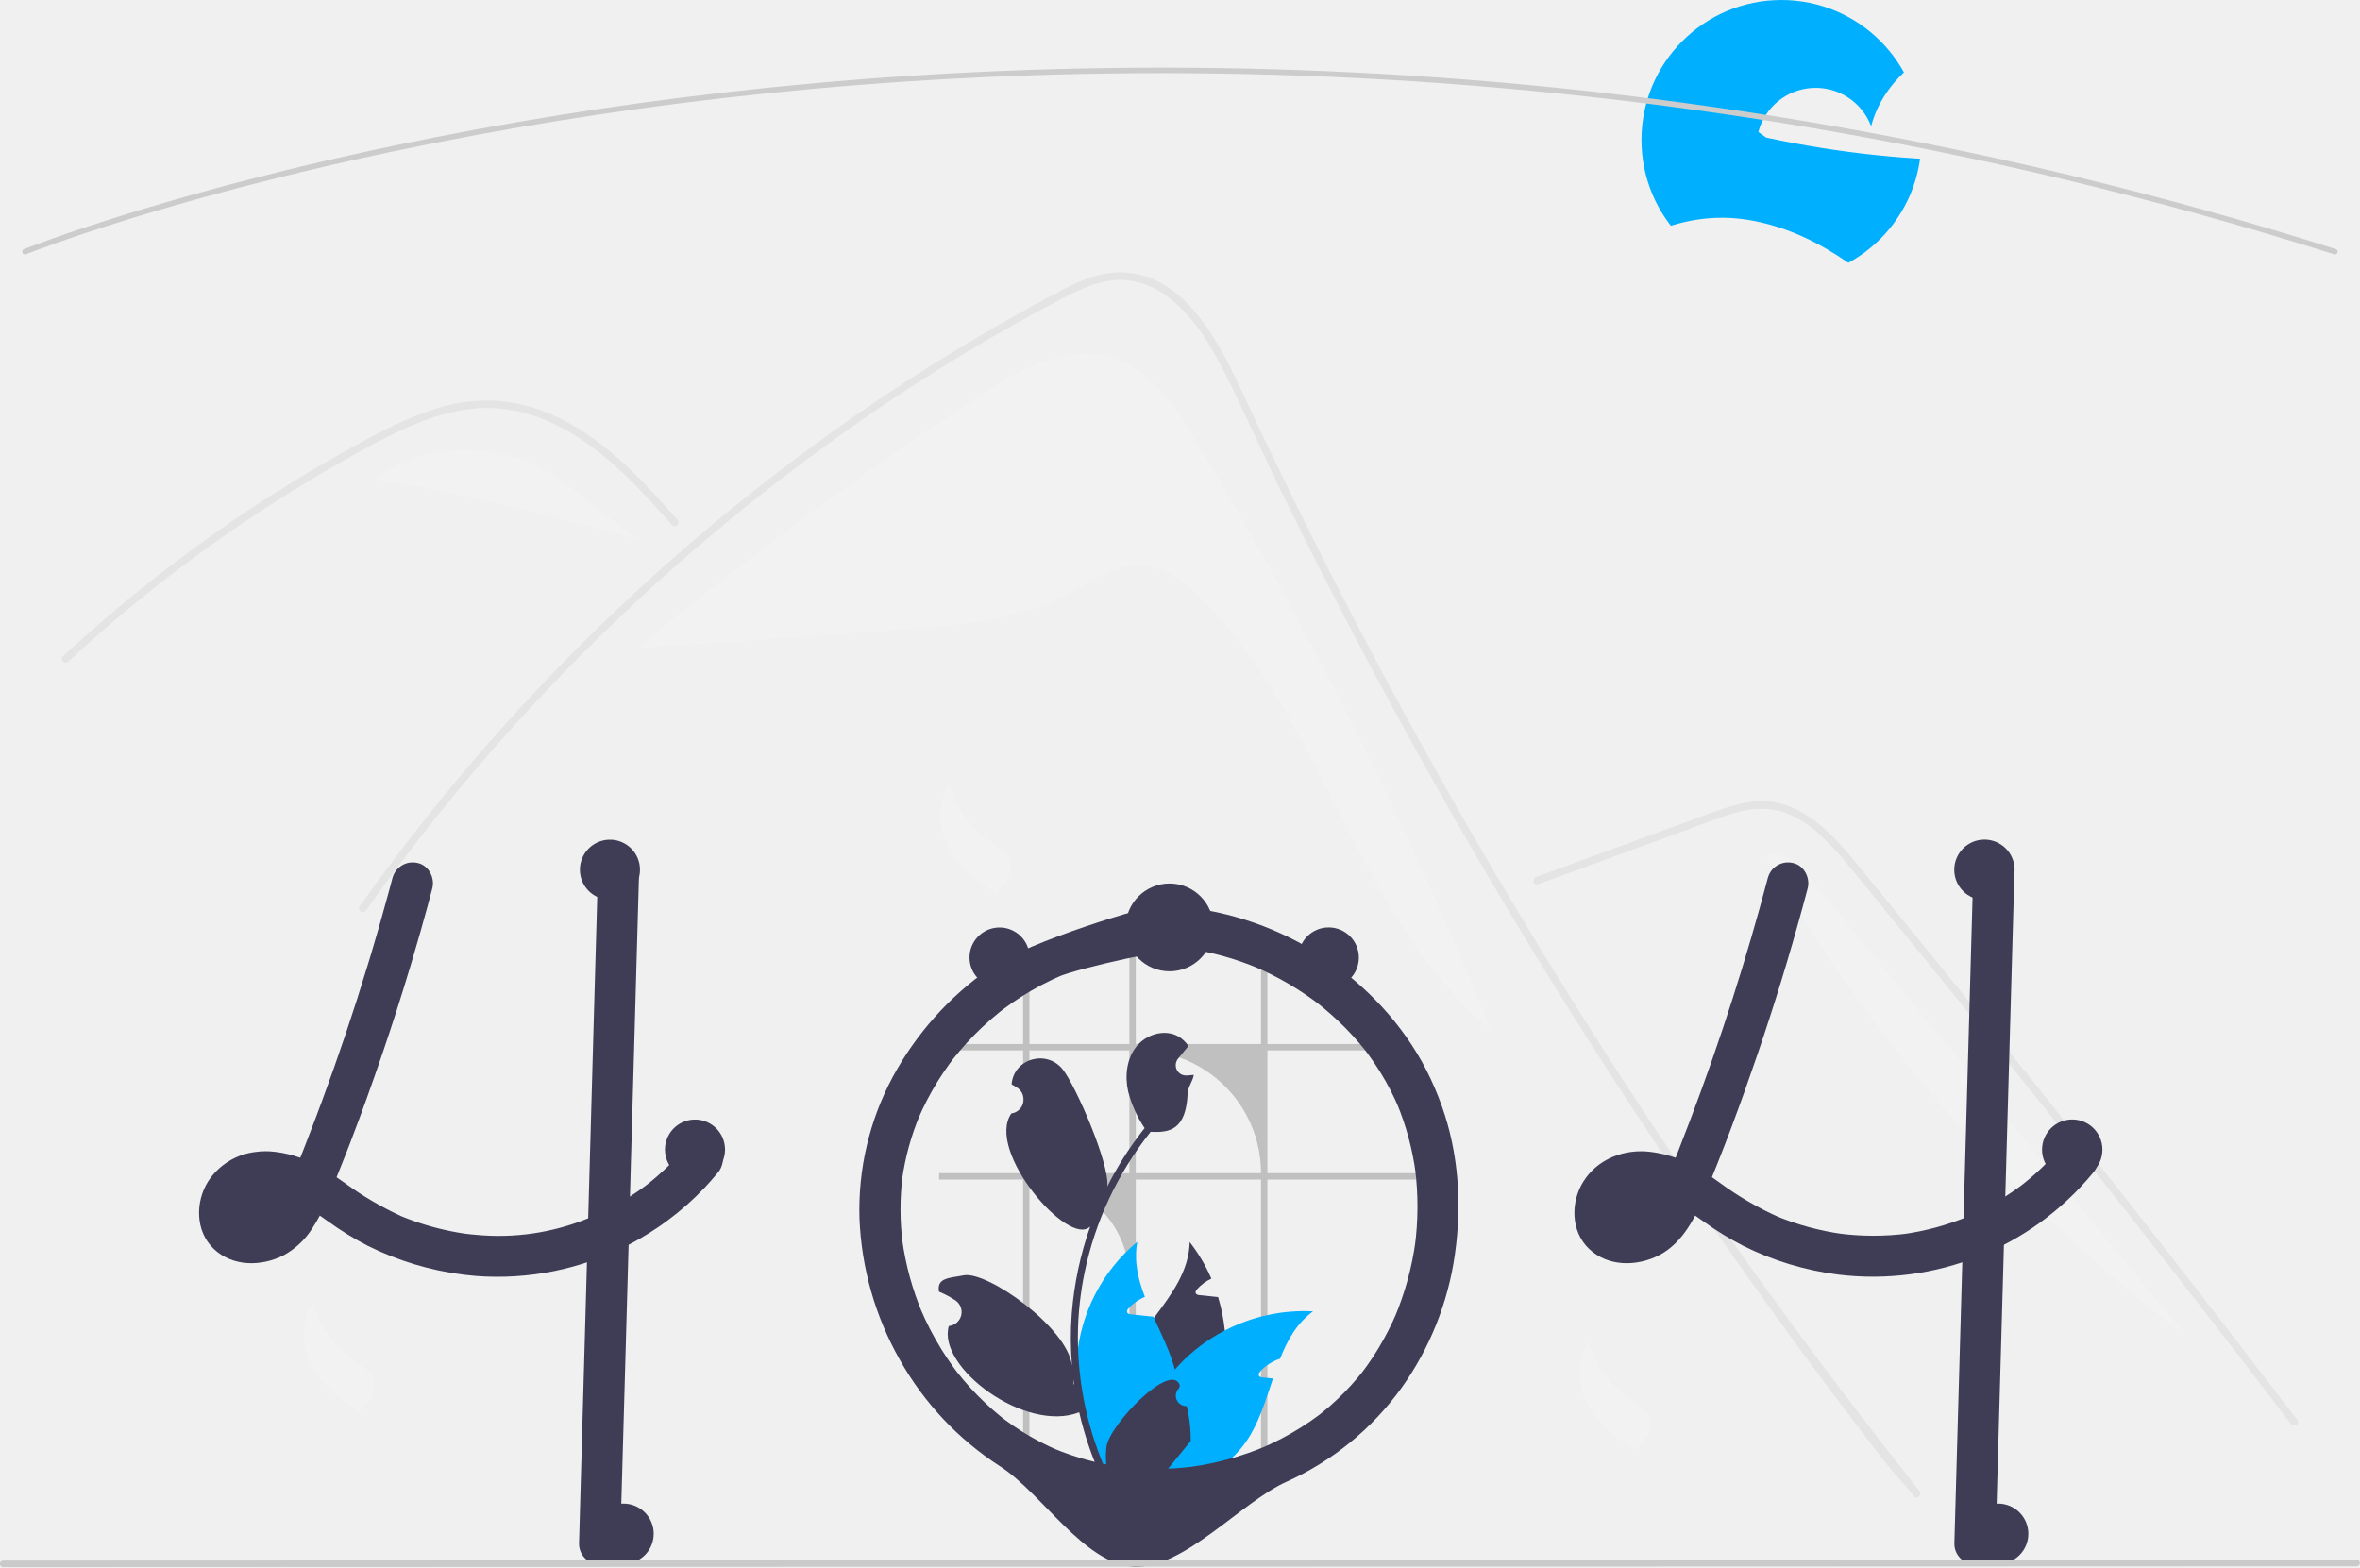
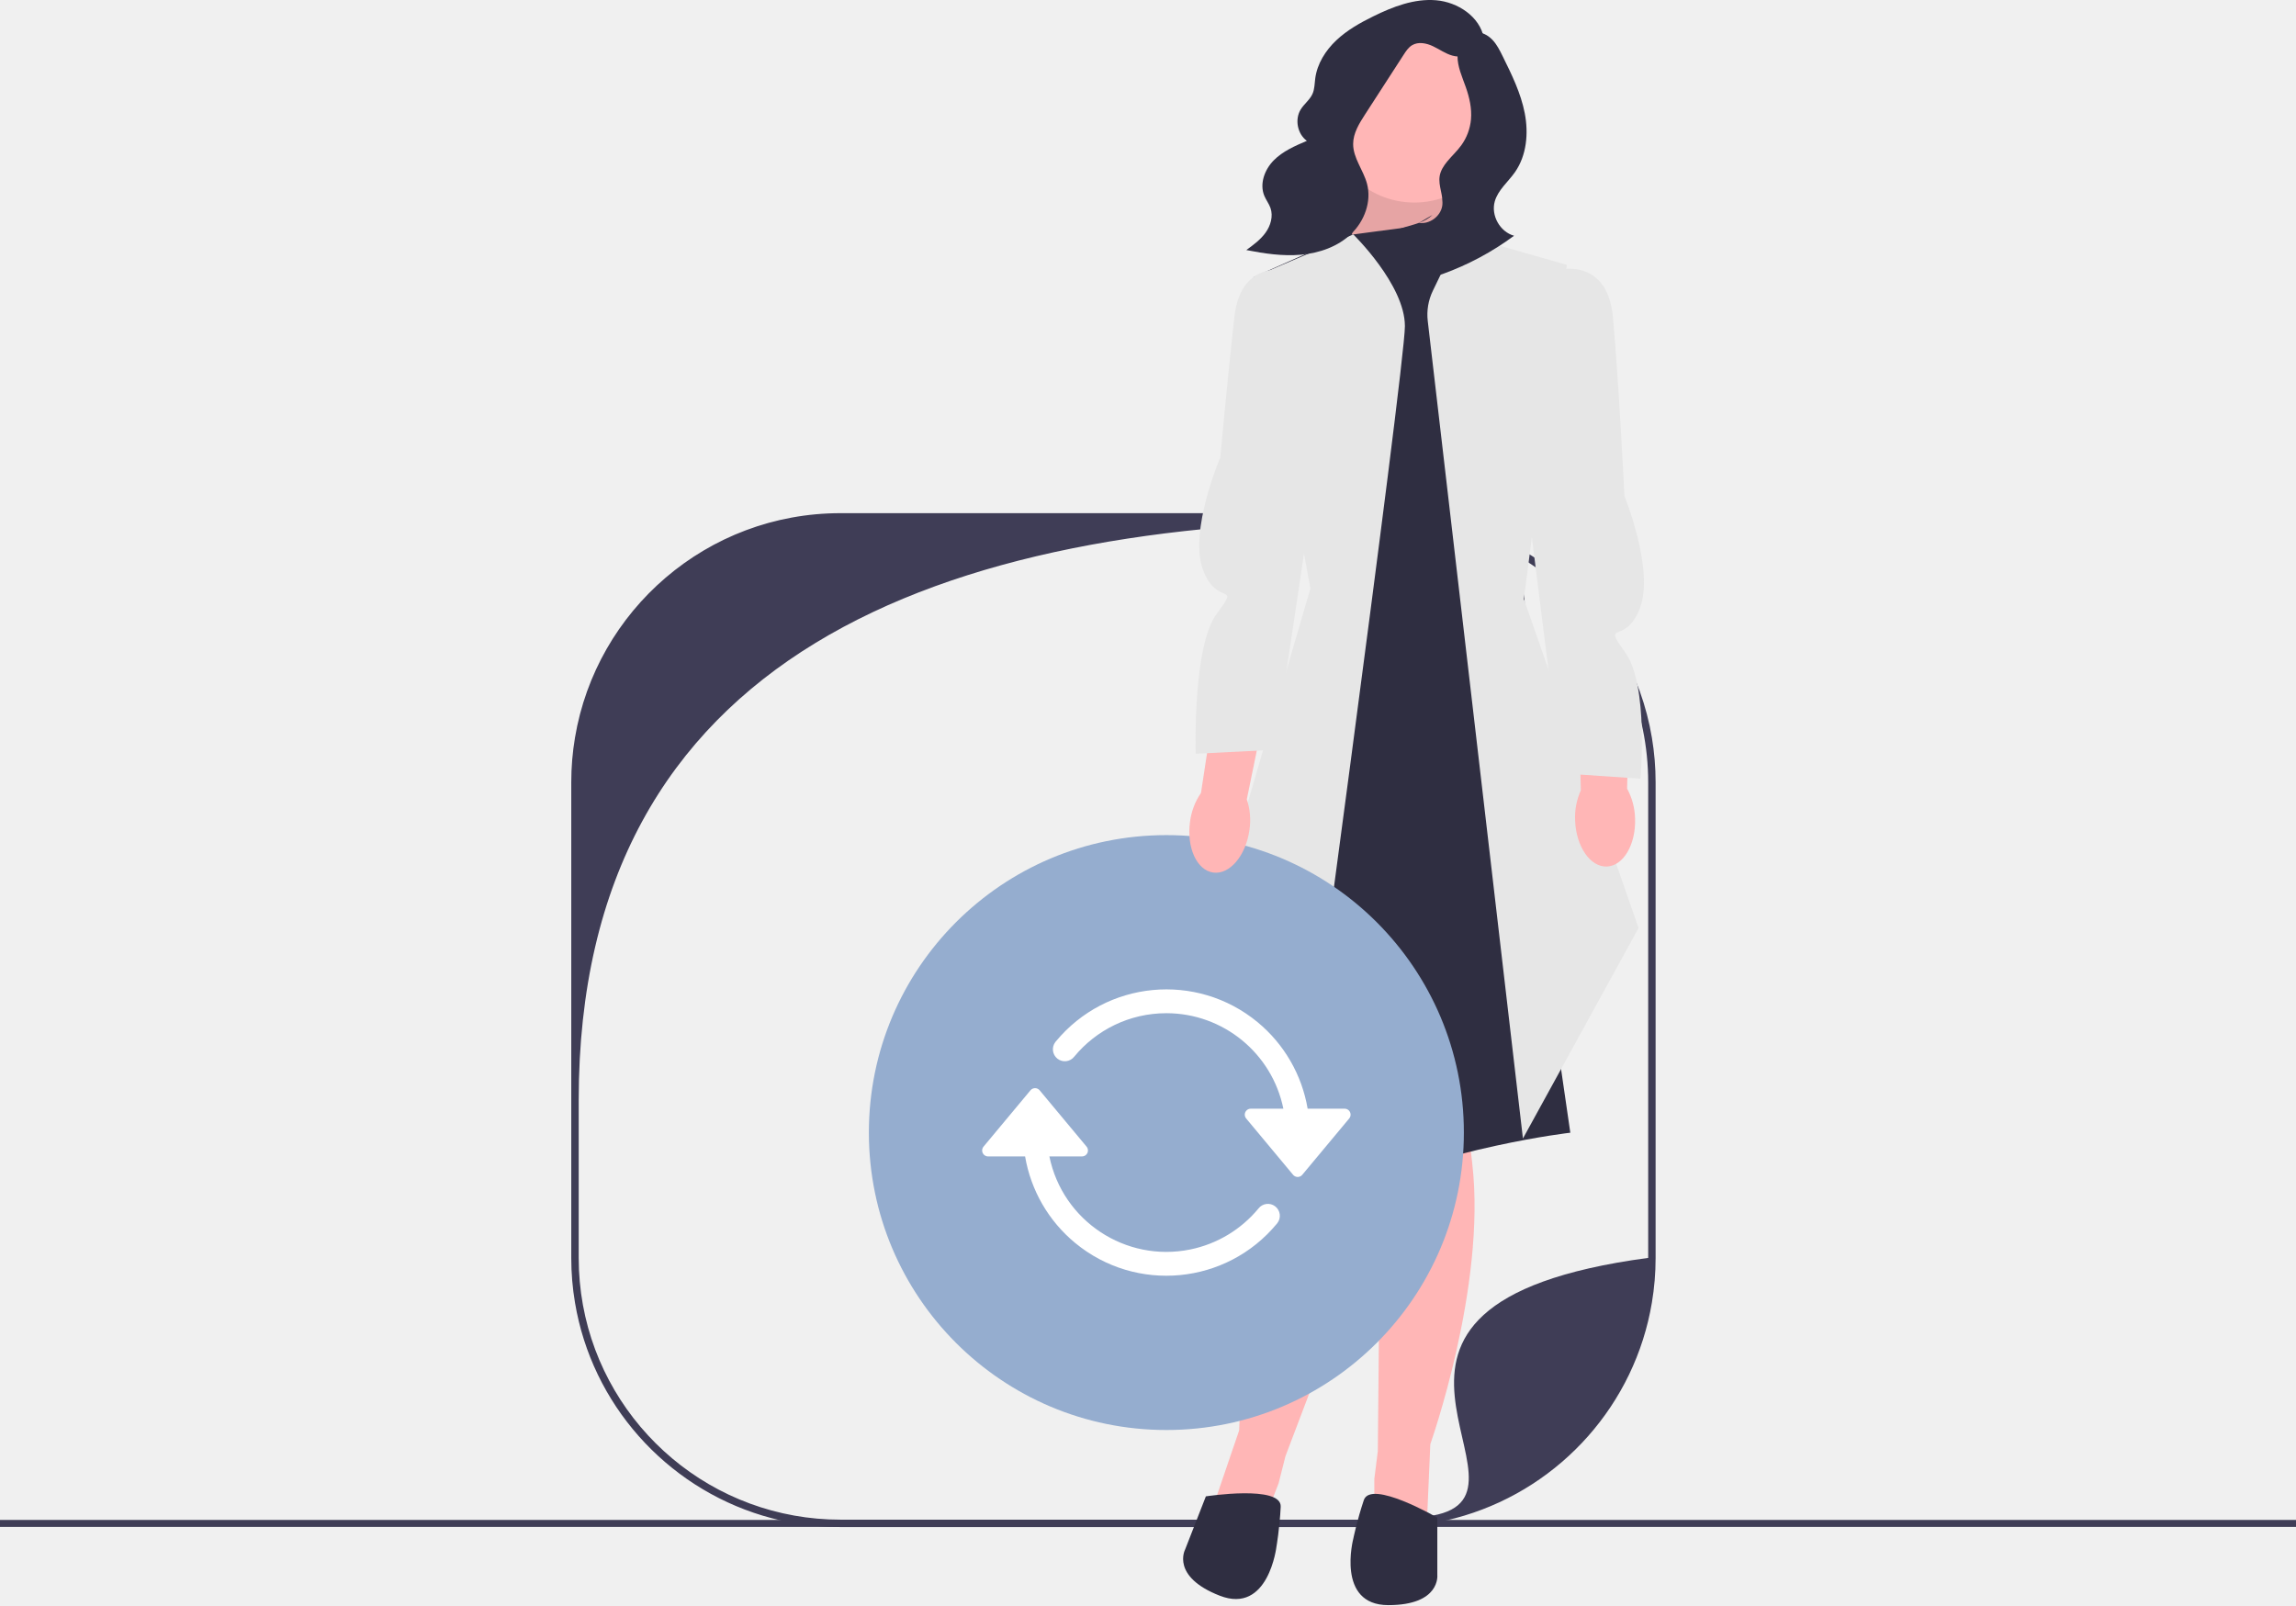
- <svg xmlns="http://www.w3.org/2000/svg" data-name="Layer 1" width="860.131" height="571.148" viewBox="0 0 860.131 571.148">
-   <path d="M605.67,324.953c-7.669-12.684-16.757-26.228-30.99-30.37-16.482-4.796-33.413,4.732-47.775,14.135a1392.157,1392.157,0,0,0-123.893,91.283l.043.492q46.226-3.188,92.451-6.376c22.265-1.535,45.296-3.283,64.972-13.816,7.467-3.997,14.745-9.336,23.206-9.708,10.512-.462,19.677,6.879,26.88,14.549,42.607,45.371,54.937,114.754,102.738,154.616A1516.995,1516.995,0,0,0,605.67,324.953Z" transform="translate(-169.9343 -164.426)" fill="#f2f2f2" />
-   <path d="M867.571,709.781c-4.712-5.95-6.637-7.343-11.285-13.348q-56.764-73.416-106.708-151.792-33.924-53.23-64.483-108.504-14.549-26.278-28.3-52.969-10.67-20.695-20.865-41.638c-1.944-3.988-3.832-7.994-5.711-12.009-4.428-9.442-8.773-18.93-13.439-28.244-5.317-10.616-11.789-21.745-21.553-28.877a29.405,29.405,0,0,0-15.319-5.895c-7.948-.513-15.282,2.769-22.176,6.353-50.439,26.301-97.659,59.276-140.37,96.798A730.778,730.778,0,0,0,303.322,496.247c-1.008,1.439-3.392.064-2.374-1.384q6.009-8.498,12.257-16.813A734.817,734.817,0,0,1,500.805,303.064q18.248-11.826,37.183-22.542c6.362-3.603,12.752-7.16,19.251-10.497,6.371-3.273,13.137-6.215,20.416-6.325,24.77-.385,37.595,27.667,46.405,46.542q4.153,8.911,8.406,17.766,16.075,33.621,33.387,66.628,10.685,20.379,21.837,40.52,34.707,62.718,73.779,122.897c34.506,53.143,68.737,100.089,108.046,149.785C870.596,709.213,868.662,711.175,867.571,709.781Z" transform="translate(-169.9343 -164.426)" fill="#e4e4e4" />
-   <path d="M414.916,355.804c-1.439-1.604-2.869-3.209-4.318-4.813-11.422-12.633-23.679-25.118-39.364-32.361a57.11,57.11,0,0,0-23.927-5.546c-8.562.028-16.932,2.273-24.843,5.418-3.74,1.494-7.398,3.19-11.001,4.996-4.116,2.072-8.159,4.281-12.183,6.509q-11.331,6.27-22.368,13.091-21.961,13.572-42.546,29.216-10.671,8.113-20.902,16.758-9.516,8.031-18.646,16.492c-1.302,1.201-3.245-.743-1.944-1.943,1.604-1.494,3.227-2.979,4.85-4.446q6.875-6.215,13.971-12.193,12.939-10.918,26.549-20.993,21.163-15.676,43.783-29.225,11.304-6.765,22.918-12.963c2.338-1.247,4.703-2.466,7.096-3.621a113.116,113.116,0,0,1,16.868-6.866,60.006,60.006,0,0,1,25.476-2.503,66.327,66.327,0,0,1,23.505,8.131c15.401,8.608,27.346,21.919,38.97,34.909C418.033,355.171,416.099,357.124,414.916,355.804Z" transform="translate(-169.9343 -164.426)" fill="#e4e4e4" />
-   <path d="M730.477,486.711l36.905-13.498,18.323-6.702c5.968-2.183,11.921-4.667,18.09-6.23a28.539,28.539,0,0,1,16.374.209,37.738,37.738,0,0,1,12.771,7.917,103.64,103.64,0,0,1,10.475,11.186c3.989,4.794,7.92,9.639,11.868,14.467q24.441,29.891,48.563,60.041,24.121,30.15,47.92,60.556,23.857,30.48,47.385,61.216,2.882,3.765,5.76,7.534c1.06,1.388,3.449.02,2.375-1.388Q983.582,650.974,959.549,620.184q-24.092-30.864-48.516-61.466-24.424-30.601-49.179-60.937-6.167-7.558-12.354-15.099c-3.48-4.241-6.92-8.527-10.736-12.474-7.005-7.245-15.758-13.648-26.234-13.822-6.16-.102-12.121,1.852-17.844,3.923-6.17,2.232-12.325,4.506-18.486,6.759l-37.163,13.592-9.291,3.398c-1.649.603-.937,3.262.731,2.652Z" transform="translate(-169.9343 -164.426)" fill="#e4e4e4" />
-   <path d="M366.377,334.526c-18.754-9.639-42.771-7.751-60.005,4.291a855.847,855.847,0,0,1,97.371,22.726C390.46,353.759,380.07,341.563,366.377,334.526Z" transform="translate(-169.9343 -164.426)" fill="#f2f2f2" />
-   <path d="M306.188,338.784l-3.61,2.935c1.221-1.027,2.491-1.99,3.795-2.901C306.311,338.807,306.249,338.795,306.188,338.784Z" transform="translate(-169.9343 -164.426)" fill="#f2f2f2" />
-   <path d="M831.549,486.846c-3.633-4.422-7.56-9.052-12.994-10.848l-5.073.2A575.436,575.436,0,0,0,966.749,651.418Q899.149,569.132,831.549,486.846Z" transform="translate(-169.9343 -164.426)" fill="#f2f2f2" />
-   <path d="M516.084,450.367A37.481,37.481,0,0,0,531.015,471.325c2.82,1.92,6.157,3.762,7.122,7.035a8.379,8.379,0,0,1-.874,6.15,24.884,24.884,0,0,1-3.861,5.041l-.137.512c-6.998-4.147-13.656-9.393-17.522-16.551s-4.406-16.539.341-23.145" transform="translate(-169.9343 -164.426)" fill="#f2f2f2" />
-   <path d="M749.084,653.367A37.481,37.481,0,0,0,764.015,674.325c2.82,1.92,6.157,3.762,7.122,7.035a8.379,8.379,0,0,1-.874,6.15,24.884,24.884,0,0,1-3.861,5.041l-.137.512c-6.998-4.147-13.656-9.393-17.522-16.551s-4.406-16.539.341-23.145" transform="translate(-169.9343 -164.426)" fill="#f2f2f2" />
-   <path d="M284.084,639.367A37.481,37.481,0,0,0,299.015,660.325c2.82,1.92,6.157,3.762,7.122,7.035a8.379,8.379,0,0,1-.874,6.15,24.884,24.884,0,0,1-3.861,5.041l-.137.512c-6.998-4.147-13.656-9.393-17.522-16.551s-4.406-16.539.341-23.145" transform="translate(-169.9343 -164.426)" fill="#f2f2f2" />
-   <circle cx="649.249" cy="51" r="51" fill="#00b0ff" />
-   <path d="M911.219,176.296c-24.717-3.341-52.935,10.019-59.341,34.124a21.597,21.597,0,0,0-41.094,2.109l2.83,2.027a372.275,372.275,0,0,0,160.659-.726C957.079,195.76,935.935,179.637,911.219,176.296Z" transform="translate(-169.9343 -164.426)" fill="#f0f0f0" />
-   <path d="M805.219,244.296c-24.717-3.341-52.935,10.019-59.341,34.124a21.597,21.597,0,0,0-41.094,2.109l2.83,2.027a372.275,372.275,0,0,0,160.659-.726C851.079,263.76,829.935,247.637,805.219,244.296Z" transform="translate(-169.9343 -164.426)" fill="#f0f0f0" />
-   <path d="M1020.946,257.154a.982.982,0,0,1-.302-.047C756.237,173.489,523.199,184.424,374.264,208.321c-20.269,3.251-40.591,7.006-60.404,11.161-5.058,1.06-10.306,2.195-15.597,3.378-6.319,1.407-12.554,2.856-18.532,4.306q-3.873.917-7.595,1.849c-3.758.928-7.572,1.895-11.66,2.957-4.568,1.178-9.209,2.413-13.797,3.672a.442.442,0,0,1-.051.015l0.0.001c-5.183,1.415-10.338,2.871-15.323,4.325-2.698.779-5.304,1.548-7.799,2.307-.279.077-.526.151-.776.228l-.536.163c-.311.095-.617.188-.924.275l-.02.006 0.0.001-.812.252c-.968.293-1.912.579-2.841.864-24.545,7.566-38.038,12.949-38.171,13.002a1,1,0,1,1-.744-1.856c.134-.053,13.693-5.463,38.328-13.058.932-.286,1.879-.572,2.85-.866l.754-.234c.026-.01.052-.018.078-.025.305-.087.61-.18.919-.273l.537-.163c.268-.081.531-.161.801-.235,2.479-.754,5.093-1.524,7.798-2.307,4.987-1.455,10.147-2.911,15.334-4.328.016-.006.033-.01.049-.015v-.001c4.604-1.263,9.263-2.503,13.845-3.685,4.094-1.063,7.915-2.032,11.68-2.962q3.738-.93,7.609-1.853c5.985-1.451,12.233-2.902,18.563-4.312,5.299-1.184,10.556-2.322,15.622-3.383,19.843-4.162,40.198-7.923,60.497-11.179C523.096,182.415,756.467,171.463,1021.246,255.201a1.0 1,0,0,1-.301,1.953Z" transform="translate(-169.9343 -164.426)" fill="#ccc" />
-   <path d="M432.923,584.266a6.729,6.729,0,0,0-1.7-2.67,6.43,6.43,0,0,0-.92-.71c-2.61-1.74-6.51-2.13-8.99,0a5.81,5.81,0,0,0-.69.71q-1.11,1.365-2.28,2.67c-1.28,1.46-2.59,2.87-3.96,4.24-.39.38-.78.77-1.18,1.15-.23.23-.46.45-.69.67-.88.84-1.78,1.65-2.69,2.45-.48.43-.96.85-1.45,1.26-.73.61-1.46,1.22-2.2,1.81-.07.05-.14.1-.21.16-.02.01-.03.03-.05.04-.01,0-.02,0-.03.02a.179.179,0,0,0-.07.05c-.22.15-.37.25-.48.34.04-.02.08-.05.12-.07-.18.14-.37.28-.55.42-1.75,1.29-3.54,2.53-5.37,3.69a99.21,99.21,0,0,1-14.22,7.55c-.33.13-.67.27-1.01.4a85.97,85.97,0,0,1-40.85,6.02q-2.13-.165-4.26-.45c-1.64-.24-3.27-.53-4.89-.86a97.932,97.932,0,0,1-18.02-5.44,118.652,118.652,0,0,1-20.66-12.12c-1-.71-2.01-1.42-3.02-2.11,1.15-2.82,2.28-5.64,3.38-8.48.55-1.37,1.08-2.74,1.6-4.12,4.09-10.63,7.93-21.36,11.61-32.13q5.58-16.365,10.53-32.92.51-1.68.99-3.36,2.595-8.745,4.98-17.53c.15-.57.31-1.13.45-1.7q.69-2.52,1.35-5.04c1-3.79-1.26-8.32-5.24-9.23a7.634,7.634,0,0,0-9.22,5.24c-.43,1.62-.86,3.23-1.3,4.85q-3.165,11.745-6.66,23.41-.51,1.68-1.02,3.36-7.71,25.41-16.93,50.31-1.11,3.015-2.25,6.01c-.37.98-.74,1.96-1.12,2.94-.73,1.93-1.48,3.86-2.23,5.79-.43,1.13-.87,2.26-1.31,3.38-.29.71-.57,1.42-.85,2.12a41.809,41.809,0,0,0-8.81-2.12l-.48-.06a27.397,27.397,0,0,0-7.01.06,23.914,23.914,0,0,0-17.24,10.66c-4.77,7.51-4.71,18.25,1.98,24.63,6.89,6.57,17.32,6.52,25.43,2.41a28.351,28.351,0,0,0,10.52-9.86,50.569,50.569,0,0,0,2.74-4.65c.21.14.42.28.63.43.8.56,1.6,1.13,2.39,1.69a111.738,111.738,0,0,0,14.51,8.91,108.359,108.359,0,0,0,34.62,10.47c.27.03.53.07.8.1,1.33.17,2.67.3,4.01.41a103.782,103.782,0,0,0,55.58-11.36q2.175-1.125,4.31-2.36,3.315-1.92,6.48-4.08c1.15-.78,2.27-1.57,3.38-2.4a101.042,101.042,0,0,0,13.51-11.95q2.355-2.475,4.51-5.11a8.061,8.061,0,0,0,2.2-5.3A7.564,7.564,0,0,0,432.923,584.266Zm-165.59,23.82c.21-.15.42-.31.62-.47C267.893,607.766,267.603,607.936,267.333,608.086Zm3.21-3.23c-.23.26-.44.52-.67.78a23.366,23.366,0,0,1-2.25,2.2c-.11.1-.23.2-.35.29a.01.01,0,0,0-.01.01,3.804,3.804,0,0,0-.42.22q-.645.39-1.32.72a17.005,17.005,0,0,1-2.71.75,16.799,16.799,0,0,1-2.13.02h-.02a14.823,14.823,0,0,1-1.45-.4c-.24-.12-.47-.26-.7-.4-.09-.08-.17-.16-.22-.21a2.44,2.44,0,0,1-.27-.29.01.01,0,0,0-.01-.01c-.11-.2-.23-.4-.34-.6a.031.031,0,0,1-.01-.02c-.08-.25-.15-.51-.21-.77a12.511,12.511,0,0,1,.01-1.37,13.467,13.467,0,0,1,.54-1.88,11.068,11.068,0,0,1,.69-1.26c.02-.04.12-.2.23-.38.01-.01.01-.01.01-.02.15-.17.3-.35.46-.51.27-.3.56-.56.85-.83a18.022,18.022,0,0,1,1.75-1.01,19.481,19.481,0,0,1,2.93-.79,24.989,24.989,0,0,1,4.41.04,30.301,30.301,0,0,1,4.1,1.01,36.945,36.945,0,0,1-2.77,4.54C270.623,604.746,270.583,604.806,270.543,604.856Zm-11.12-3.29a2.18,2.18,0,0,1-.31.39A1.409,1.409,0,0,1,259.423,601.566Z" transform="translate(-169.9343 -164.426)" fill="#3f3d56" />
-   <path d="M402.863,482.136q-.135,4.71-.27,9.42-.285,10.455-.59,20.92-.315,11.775-.66,23.54-.165,6.075-.34,12.15-.465,16.365-.92,32.72c-.03,1.13-.07,2.25-.1,3.38q-.225,8.115-.45,16.23-.255,8.805-.5,17.61-.18,6.6-.37,13.21-1.35,47.895-2.7,95.79a7.648,7.648,0,0,1-7.5,7.5,7.561,7.561,0,0,1-7.5-7.5q.75-26.94,1.52-53.88.675-24.36,1.37-48.72.225-8.025.45-16.06.345-12.09.68-24.18c.03-1.13.07-2.25.1-3.38.02-.99.05-1.97.08-2.96q.66-23.475,1.32-46.96.27-9.24.52-18.49.3-10.545.6-21.08c.09-3.09.17-6.17.26-9.26a7.648,7.648,0,0,1,7.5-7.5A7.561,7.561,0,0,1,402.863,482.136Z" transform="translate(-169.9343 -164.426)" fill="#3f3d56" />
-   <path d="M814.291,484.217a893.238,893.238,0,0,1-28.161,87.941c-3.007,7.946-6.083,15.877-9.371,23.712l.756-1.792a54.583,54.583,0,0,1-5.59,10.612q-.229.321-.467.636,1.166-1.49.443-.589c-.254.301-.505.602-.768.895a23.664,23.664,0,0,1-2.249,2.203q-.301.258-.612.504l.938-.729c-.109.257-.873.597-1.111.743a18.254,18.254,0,0,1-2.405,1.219l1.792-.756a19.086,19.086,0,0,1-4.231,1.161l1.994-.268a17.021,17.021,0,0,1-4.298.046l1.994.268a14.002,14.002,0,0,1-3.405-.917l1.792.756a12.012,12.012,0,0,1-1.679-.896c-.271-.177-1.105-.809-.015.025,1.133.866.146.074-.088-.156-.194-.192-.37-.4-.56-.595-.882-.905.996,1.557.397.499a18.182,18.182,0,0,1-.878-1.637l.756,1.792a11.925,11.925,0,0,1-.728-2.651l.268,1.994a13.651,13.651,0,0,1-.003-3.405l-.268,1.994a15.964,15.964,0,0,1,.995-3.68l-.756,1.792a16.729,16.729,0,0,1,1.178-2.298,6.729,6.729,0,0,1,.729-1.071c.049.016-1.269,1.513-.569.757.183-.198.354-.406.539-.602.296-.314.614-.601.926-.898,1.045-.994-1.462.966-.257.179a19.049,19.049,0,0,1,2.749-1.499l-1.792.756a20.311,20.311,0,0,1,4.995-1.34l-1.994.268a25.628,25.628,0,0,1,6.461.076l-1.994-.268a33.211,33.211,0,0,1,7.892,2.22l-1.792-.756c5.39,2.314,10.163,5.749,14.928,9.118a111.95,111.95,0,0,0,14.506,8.906,108.388,108.388,0,0,0,34.622,10.474,103.933,103.933,0,0,0,92.586-36.752,8.078,8.078,0,0,0,2.197-5.303,7.632,7.632,0,0,0-2.197-5.303c-2.752-2.526-7.949-3.239-10.607,0a95.636,95.636,0,0,1-8.107,8.727q-2.017,1.914-4.142,3.71-1.214,1.026-2.461,2.011c-.393.311-1.619,1.138.263-.197-.431.306-.845.64-1.271.955a99.269,99.269,0,0,1-20.332,11.565l1.792-.756a96.836,96.836,0,0,1-24.171,6.622l1.994-.268a97.643,97.643,0,0,1-25.754-.038l1.994.268a99.8,99.8,0,0,1-24.857-6.77l1.792.756a116.025,116.025,0,0,1-21.736-12.591,86.877,86.877,0,0,0-11.113-6.994,42.824,42.824,0,0,0-14.438-4.389c-9.439-1.111-19.057,2.566-24.246,10.72-4.776,7.505-4.714,18.244,1.974,24.625,6.888,6.572,17.318,6.517,25.436,2.406,7.817-3.959,12.513-12.185,15.815-19.942,7.431-17.455,14.01-35.314,20.14-53.263q9.097-26.637,16.499-53.813.917-3.366,1.807-6.739c1.001-3.789-1.261-8.32-5.238-9.226a7.633,7.633,0,0,0-9.226,5.238Z" transform="translate(-169.9343 -164.426)" fill="#3f3d56" />
-   <path d="M889.124,482.136l-2.7,95.793-2.685,95.294-1.518,53.884a7.565,7.565,0,0,0,7.5,7.5,7.649,7.649,0,0,0,7.5-7.5l2.7-95.793,2.685-95.294,1.518-53.884a7.565,7.565,0,0,0-7.5-7.5,7.649,7.649,0,0,0-7.5,7.5Z" transform="translate(-169.9343 -164.426)" fill="#3f3d56" />
-   <path d="M629.526,700.361h2.329V594.319h54.329v-2.323H631.855V547.252H673.81q-.923-1.173-1.899-2.317H631.855V515.382c-.77-.328-1.547-.645-2.329-.944V544.935h-45.652V507.07c-.782.036-1.553.09-2.329.155v37.71h-36.42V516.684c-.782.346-1.553.711-2.317,1.093V544.935h-30.616v2.317h30.616v44.744h-30.616v2.323h30.616V700.361h2.317V594.319a36.413,36.413,0,0,1,36.42,36.42v69.622h2.329V594.319h45.652Zm-84.401-108.365V547.252h36.42v44.744Zm38.749,0V547.252h.914a44.741,44.741,0,0,1,44.738,44.744Z" transform="translate(-169.9343 -164.426)" opacity="0.2" />
-   <path d="M615.303,668.566a63.059,63.059,0,0,1-20.05,33.7c-.74.64-1.48,1.26-2.25,1.87q-2.805.255-5.57.52c-1.53.14-3.04.29-4.54.43l-.27.03-.19-1.64-.76-6.64a37.623,37.623,0,0,1-3.3-32.44c2.64-7.12,7.42-13.41,12.12-19.65,6.49-8.62,12.8-17.14,13.03-27.65a60.544,60.544,0,0,1,7.9,13.33,16.432,16.432,0,0,0-5.12,3.77c-.41.45-.82,1.08-.54,1.62.24.46.84.57,1.36.63,1.25.13,2.51.26,3.76.39,1,.11,2,.21,3,.32a63.99,63.99,0,0,1,2.45,12.18A61.189,61.189,0,0,1,615.303,668.566Z" transform="translate(-169.9343 -164.426)" fill="#3f3d56" />
-   <path d="M648.503,642.356c-5.9,4.29-9.35,10.46-12.03,17.26a16.628,16.628,0,0,0-7.17,4.58c-.41.45-.82,1.08-.54,1.62.24.46.84.57,1.36.63,1.25.13,2.51.26,3.76.39-2.68,8.04-5.14,16.36-9.88,23.15a36.989,36.989,0,0,1-12.03,10.91,38.492,38.492,0,0,1-4.02,1.99q-7.62.585-14.95,1.25-2.805.255-5.57.52c-1.53.14-3.04.29-4.54.43q-.015-.825,0-1.65a63.304,63.304,0,0,1,15.25-39.86c.45-.52.91-1.03,1.38-1.54a61.792,61.792,0,0,1,16.81-12.7A62.654,62.654,0,0,1,648.503,642.356Z" transform="translate(-169.9343 -164.426)" fill="#00b0ff" />
-   <path d="M589.163,699.526l-1.15,3.4-.58,1.73c-1.53.14-3.04.29-4.54.43l-.27.03c-1.66.17-3.31.34-4.96.51-.43-.5-.86-1.01-1.28-1.53a62.03,62.03,0,0,1,8.07-87.11c-1.32,6.91.22,13.53,2.75,20.1-.27.11-.53.22-.78.34a16.432,16.432,0,0,0-5.12,3.77c-.41.45-.82,1.08-.54,1.62.24.46.84.57,1.36.63,1.25.13,2.51.26,3.76.39,1,.11,2,.21,3,.32q.705.075,1.41.15c.07.15.13.29.2.44,2.85,6.18,5.92,12.39,7.65,18.83a43.666,43.666,0,0,1,1.02,4.91A37.604,37.604,0,0,1,589.163,699.526Z" transform="translate(-169.9343 -164.426)" fill="#00b0ff" />
-   <path d="M689.821,554.487c-8.609-16.792-21.946-30.921-37.632-41.304a114.237,114.237,0,0,0-52.563-18.38q-3.69-.335-7.399-.393c-2.921-.044-46.866,12.632-61.587,22.982a114.295,114.295,0,0,0-35.333,39.527,102.5,102.5,0,0,0-12.126,51.633,113.564,113.564,0,0,0,14.703,51.476,110.475,110.475,0,0,0,36.444,38.746C549.667,708.561,565.074,734.51,583.183,735.426c18.246.923,39.054-23.555,55.695-30.987a104.425,104.425,0,0,0,41.726-34.005,110.25,110.25,0,0,0,19.599-48.948c2.574-18.083,1.374-36.733-4.801-54.016a111.86,111.86,0,0,0-5.58-12.983c-1.78-3.505-6.996-4.796-10.261-2.691a7.68,7.68,0,0,0-2.691,10.261q1.568,3.088,2.915,6.278l-.756-1.792a101.151,101.151,0,0,1,6.876,25.538l-.268-1.994a109.229,109.229,0,0,1-.066,28.683l.268-1.994a109.734,109.734,0,0,1-7.555,27.674l.756-1.792a104.212,104.212,0,0,1-6.672,13.098q-1.923,3.186-4.081,6.222c-.632.888-1.283,1.761-1.939,2.631-.856,1.136,1.167-1.483.282-.369-.151.19-.3.38-.452.569q-.681.852-1.382,1.688a93.613,93.613,0,0,1-10.176,10.384q-1.366,1.192-2.778,2.331c-.469.378-.932.773-1.421,1.125.019-.013,1.58-1.199.656-.511-.29.216-.579.436-.87.652q-2.91,2.156-5.974,4.092a103.485,103.485,0,0,1-14.756,7.713l1.792-.756a109.215,109.215,0,0,1-27.597,7.552l1.994-.268a108.154,108.154,0,0,1-28.589.051l1.994.268a99.835,99.835,0,0,1-25.095-6.784l1.792.756a93.643,93.643,0,0,1-13.416-6.991q-3.174-2-6.184-4.247c-.286-.214-.57-.43-.855-.645-.915-.691.658.51.67.518a19.169,19.169,0,0,1-1.535-1.225q-1.454-1.184-2.861-2.422a101.989,101.989,0,0,1-10.493-10.709q-1.213-1.434-2.374-2.911c-.335-.426-.947-1.29.404.529-.178-.239-.362-.474-.542-.712q-.647-.858-1.276-1.728-2.203-3.048-4.188-6.246a109.29,109.29,0,0,1-7.805-15.108l.756,1.792a106.588,106.588,0,0,1-7.34-26.837l.268,1.994a97.866,97.866,0,0,1-.048-25.636l-.268,1.994A94.673,94.673,0,0,1,505.276,570.55l-.756,1.792a101.557,101.557,0,0,1,7.195-13.856q2.066-3.323,4.378-6.485.525-.718,1.062-1.428c.324-.428,1.215-1.493-.305.388.149-.184.293-.374.439-.56q1.269-1.608,2.6-3.165A107.402,107.402,0,0,1,530.772,536.215q1.474-1.292,2.995-2.529.691-.562,1.391-1.113c.187-.147.376-.291.562-.439-1.997,1.59-.555.433-.102.093q3.134-2.348,6.435-4.461a103.644,103.644,0,0,1,15.387-8.108l-1.792.756c7.76-3.258,42.141-10.949,48.394-10.11l-1.994-.268A106.225,106.225,0,0,1,628.768,517.419l-1.792-.756a110.313,110.313,0,0,1,12.6,6.329q3.043,1.784,5.967,3.763,1.384.937,2.738,1.915.677.489,1.346.989c.248.185.494.373.741.558,1.039.779-1.431-1.128-.342-.267a110.843,110.843,0,0,1,10.368,9.253q2.401,2.445,4.637,5.045,1.147,1.334,2.246,2.708c.364.455,1.605,2.101.084.085.372.493.747.982,1.114,1.479a97.977,97.977,0,0,1,8.392,13.538c1.793,3.498,6.987,4.802,10.261,2.691A7.677,7.677,0,0,0,689.821,554.487Z" transform="translate(-169.9343 -164.426)" fill="#3f3d56" />
-   <path d="M602.431,676.882a3.78,3.78,0,0,1-2.739-6.551c.095-.379.164-.651.259-1.03q-.051-.124-.103-.247c-3.48-8.298-25.685,14.833-26.645,22.632a30.029,30.029,0,0,0,.527,10.328A120.392,120.392,0,0,1,562.778,652.01a116.202,116.202,0,0,1,.721-12.963q.597-5.293,1.657-10.511a121.787,121.787,0,0,1,24.151-51.616c6.874.384,12.898-.663,13.48-13.985.103-2.37,1.861-4.422,2.248-6.756-.656.086-1.323.14-1.979.183-.204.011-.42.021-.624.032l-.077.003a3.745,3.745,0,0,1-3.076-6.101q.425-.523.851-1.046c.43-.538.871-1.065,1.302-1.603a1.865,1.865,0,0,0,.14-.161c.495-.613.99-1.216,1.485-1.829a10.829,10.829,0,0,0-3.55-3.432c-4.959-2.905-11.801-.893-15.384,3.593-3.593,4.486-4.271,10.779-3.023,16.384a43.398,43.398,0,0,0,6.003,13.383c-.269.344-.549.678-.818,1.022a122.574,122.574,0,0,0-12.794,20.268c1.016-7.939-11.412-36.608-16.218-42.681-5.773-7.294-17.611-4.111-18.628,5.136q-.015.134-.029.268,1.071.604,2.096,1.282a5.127,5.127,0,0,1-2.067,9.33l-.105.016c-9.556,13.644,21.077,49.155,28.745,41.181a125.11,125.11,0,0,0-6.734,31.693,118.664,118.664,0,0,0,.086,19.16l-.032-.226C558.902,648.154,529.674,627.514,521.139,629.233c-4.917.99-9.76.765-9.013,5.725q.018.119.036.237a34.442,34.442,0,0,1,3.862,1.861q1.071.604,2.096,1.282a5.127,5.127,0,0,1-2.067,9.33l-.105.016c-.075.011-.14.022-.215.032-4.35,14.966,27.907,39.12,47.518,31.435h.011a125.075,125.075,0,0,0,8.402,24.528H601.679c.108-.334.204-.678.301-1.011a34.102,34.102,0,0,1-8.305-.495c2.227-2.733,4.454-5.487,6.681-8.219a1.861,1.861,0,0,0,.14-.161c1.13-1.398,2.27-2.786,3.399-4.185l.001-.002a49.952,49.952,0,0,0-1.464-12.725Zm-34.371-67.613.016-.021-.016.043Zm-6.648,59.932-.258-.581c.011-.42.011-.839,0-1.269,0-.118-.021-.237-.021-.355.097.742.183,1.485.29,2.227Z" transform="translate(-169.9343 -164.426)" fill="#3f3d56" />
-   <circle cx="95.249" cy="439" r="11" fill="#3f3d56" />
-   <circle cx="227.249" cy="559" r="11" fill="#3f3d56" />
-   <circle cx="728.249" cy="559" r="11" fill="#3f3d56" />
-   <circle cx="755.249" cy="419" r="11" fill="#3f3d56" />
-   <circle cx="723.249" cy="317" r="11" fill="#3f3d56" />
-   <path d="M434.183,583.426a10.949,10.949,0,1,1-.21-2.16A10.992,10.992,0,0,1,434.183,583.426Z" transform="translate(-169.9343 -164.426)" fill="#3f3d56" />
-   <circle cx="484.249" cy="349" r="11" fill="#3f3d56" />
-   <path d="M545.183,513.426a10.949,10.949,0,1,1-.21-2.16A10.992,10.992,0,0,1,545.183,513.426Z" transform="translate(-169.9343 -164.426)" fill="#3f3d56" />
-   <path d="M403.183,481.426a10.949,10.949,0,1,1-.21-2.16A10.992,10.992,0,0,1,403.183,481.426Z" transform="translate(-169.9343 -164.426)" fill="#3f3d56" />
-   <circle cx="599.249" cy="443" r="11" fill="#3f3d56" />
-   <circle cx="426.249" cy="338" r="16" fill="#3f3d56" />
-   <path d="M1028.875,735.267l-857.75.307a1.191,1.191,0,1,1,0-2.381l857.75-.307a1.191,1.191,0,0,1,0,2.381Z" transform="translate(-169.9343 -164.426)" fill="#cacaca" />
+ <svg xmlns="http://www.w3.org/2000/svg" width="656" height="458.686" viewBox="0 0 656 458.686">
+   <rect y="434.343" width="656" height="2" fill="#3f3d56" />
+   <g>
+     <path d="M471.971,210.814c-6.073-36.417-37.728-64.169-75.864-64.169H240.149c-38.121,0-69.769,27.73-75.864,64.125-.704,4.162-1.067,8.443-1.067,12.806v135.886c0,4.362,.363,8.636,1.067,12.798,4.851,28.996,25.93,52.497,53.586,60.844,7.051,2.133,14.531,3.281,22.279,3.281h155.957c7.747,0,15.228-1.148,22.279-3.281,27.663-8.354,48.749-31.87,53.586-60.888,.696-4.148,1.059-8.406,1.059-12.754V223.575c0-4.348-.363-8.614-1.059-12.761h-0Zm-62.666,222.29c-4.288,.763-8.695,1.163-13.198,1.163H240.149c-4.503,0-8.91-.4-13.198-1.163-35.018-6.229-61.607-36.832-61.607-73.642v-45.105c0-127.45,103.312-165.586,230.762-165.586,41.313,0,74.805,33.492,74.805,74.805v135.886c-100.291,13.42-26.589,67.413-61.607,73.642l0,0Z" fill="#3f3d56" />
+     <polygon points="349.162 249.186 355.162 288.186 443.162 276.186 434.662 230.619 349.162 249.186" fill="#95adcf" />
+     <rect x="381.842" y="30.342" width="36.385" height="37.661" fill="#2f2e41" />
+     <polygon points="385.162 70.186 394.162 43.186 411.704 43.186 412.627 70.186 385.162 70.186" fill="#ffb6b6" />
+     <polygon points="385.162 70.186 394.162 43.186 411.704 43.186 412.627 70.186 385.162 70.186" isolation="isolate" opacity=".1" />
+     <path d="M394.662,310.686l-1,104-1,8v11.484l15,1.516,1-23s16-45,12-80-2-25-2-25l-24,3Z" fill="#ffb6b6" />
+     <path d="M404.184,318.854l-36.901,97.238-1.979,7.816-4.178,10.697-14.524-4.045,7.435-21.788s1.466-47.737,17.924-78.884,10.957-22.56,10.957-22.56l21.264,11.525v0Z" fill="#ffb6b6" />
+     <path d="M385.162,67.186l-27,12,17.24,89.012-2.724,127.756-18,38s-3.016,21.732,27.984,7.732,66-18,66-18l-8.5-58.5-7.5-153.5,1-34-22-14-26.5,3.5Z" fill="#2f2e41" />
+     <path d="M370.124,335.343l-29.962-50.157,34.24-116.988-16.24-89.012,28.49-12.197s14.749,14.362,14.749,26.209-31.277,242.145-31.277,242.145v-0Z" fill="#e6e6e6" />
+     <path d="M435.124,325.343l-27.197-233.628c-.343-2.95,.16-5.937,1.452-8.611l7.783-16.114,30.5,8.697-12.26,95.512,32.76,93.988-33.038,60.157Z" fill="#e6e6e6" />
+     <path d="M410.662,433.686s-19-11-21-5-3,11-3,11c0,0-5,19,10,19s14-8.642,14-8.642v-16.358Z" fill="#2f2e41" />
+     <path d="M344.536,427.606s21.7-3.335,21.38,2.982c-.32,6.316-1.207,11.338-1.207,11.338,0,0-2.254,19.517-16.227,14.06s-9.897-13.143-9.897-13.143l5.951-15.237-0-0Z" fill="#2f2e41" />
+     <circle cx="404.103" cy="33.021" r="24.86" fill="#ffb6b6" />
+     <path d="M423.965,10.868c-1.157-6.129-7.449-10.275-13.665-10.795s-12.305,1.827-17.902,4.579c-3.795,1.865-7.531,3.968-10.604,6.872s-5.461,6.697-6.012,10.889c-.195,1.483-.17,3.033-.777,4.4-.758,1.708-2.387,2.868-3.369,4.458-1.762,2.851-.953,6.999,1.752,8.978-3.4,1.449-6.894,2.961-9.486,5.596s-4.089,6.703-2.666,10.115c.503,1.207,1.335,2.263,1.765,3.498,.817,2.345,.039,5.009-1.409,7.026s-3.493,3.512-5.502,4.972c5.162,1.012,10.431,1.8,15.67,1.328s10.497-2.308,14.291-5.952c3.794-3.644,5.881-9.264,4.52-14.345-1.043-3.892-3.959-7.303-3.957-11.333,.001-3.097,1.743-5.892,3.425-8.493l11.019-17.042c.661-1.022,1.357-2.079,2.401-2.704,1.776-1.063,4.08-.596,5.952,.287,1.872,.883,3.583,2.149,5.579,2.696,4.075,1.117,8.801-1.448,10.086-5.473" fill="#2f2e41" />
+     <path d="M409.28,61.425c-2.072,2.006-5.057,2.652-7.824,3.465s-5.71,2.091-6.955,4.692c-1.221,2.55-.335,5.788,1.687,7.765s4.958,2.81,7.786,2.771c2.827-.039,5.583-.868,8.242-1.83,7.271-2.631,14.157-6.321,20.373-10.919-4.027-1.114-6.661-5.816-5.508-9.832,.938-3.267,3.805-5.545,5.756-8.328,3.36-4.792,3.919-11.108,2.807-16.853-1.112-5.745-3.732-11.071-6.324-16.318-.819-1.659-1.658-3.345-2.936-4.682-1.278-1.337-3.088-2.295-4.928-2.104-3.053,.318-5.003,3.67-5.024,6.74s1.326,5.955,2.347,8.85c1.052,2.983,1.784,6.144,1.501,9.294-.237,2.64-1.197,5.211-2.748,7.36-1.198,1.66-2.725,3.052-4.027,4.631-1.007,1.221-1.9,2.603-2.165,4.163-.482,2.839,1.184,5.712,.727,8.555-.482,3.006-3.645,5.307-6.653,4.841" fill="#2f2e41" />
+     <g>
+       <circle cx="333.249" cy="323.645" r="85" fill="#95adcf" />
+       <g>
+         <path d="M384.178,316.823h-10.567c-1.644-9.687-6.717-18.46-14.292-24.717-17.434-14.4-43.241-11.94-57.641,5.494-.049,.056-.096,.113-.142,.172-1.151,1.491-.874,3.633,.617,4.784,1.491,1.151,3.633,.874,4.784-.617,6.255-7.579,15.724-12.402,26.311-12.402,16.209,.002,30.179,11.406,33.426,27.286h-9.318c-.399,0-.785,.14-1.091,.395-.724,.603-.822,1.678-.219,2.402l13.411,16.099c.066,.079,.139,.152,.218,.217,.723,.603,1.799,.506,2.402-.217l13.411-16.099c.255-.306,.395-.692,.395-1.091,0-.942-.763-1.706-1.705-1.706v0Z" fill="#fff" />
+         <path d="M364.343,344.734c-1.491-1.151-3.633-.874-4.784,.617-4.962,6.008-11.831,10.136-19.464,11.699-18.462,3.78-36.492-8.122-40.272-26.584h9.318c.942-0,1.705-.764,1.705-1.706-0-.399-.14-.785-.395-1.091l-13.411-16.099c-.603-.723-1.679-.821-2.402-.218-.079,.066-.152,.139-.218,.218l-13.411,16.099c-.603,.724-.505,1.799,.219,2.402,.306,.255,.692,.395,1.091,.395h10.566c1.644,9.687,6.717,18.46,14.293,24.717,17.434,14.4,43.241,11.94,57.641-5.494,.049-.056,.096-.113,.141-.172,1.151-1.491,.875-3.633-.617-4.784h0Z" fill="#fff" />
+       </g>
+     </g>
+     <path id="uuid-9e184911-a7a6-47a4-9ff9-47390ebd3646-540" d="M356.981,237.194c-1.029,7.366-5.665,12.806-10.352,12.15-4.688-.656-7.652-7.158-6.621-14.527,.371-2.949,1.444-5.766,3.127-8.216l4.756-31.156,14.573,2.543-6.236,30.444c.947,2.818,1.206,5.823,.754,8.762h-0Z" fill="#ffb6b6" />
+     <path d="M369.662,77.686s-15-5-17,13-4,40-4,40c0,0-9,21-5,32s11,3.331,4,12.665-6.025,40.047-6.025,40.047l22.525-1.134s12.5-82.579,12.5-84.579-7-52-7-52v0Z" fill="#e6e6e6" />
+     <g>
+       <path id="uuid-45fc0dc4-7ddb-4673-9103-f7b0be414001-541" d="M467.161,233.85c.279,7.433-3.33,13.601-8.06,13.778s-8.789-5.705-9.067-13.14c-.152-2.969,.41-5.93,1.637-8.637l-.784-31.507,14.793-.053-.798,31.066c1.427,2.609,2.209,5.521,2.279,8.493l0,0Z" fill="#ffb6b6" />
+       <path d="M444.07,77.349s15.087-4.731,16.765,13.302,3.285,51.065,3.285,51.065c0,0,8.623,21.157,4.427,32.084s-11.058,3.134-4.226,12.592c6.832,9.458,4.38,36.131,4.38,36.131l-22.501-1.536s-10.094-78.772-10.059-80.771,7.928-62.867,7.928-62.867l-0,0Z" fill="#e6e6e6" />
+     </g>
+   </g>
</svg>
